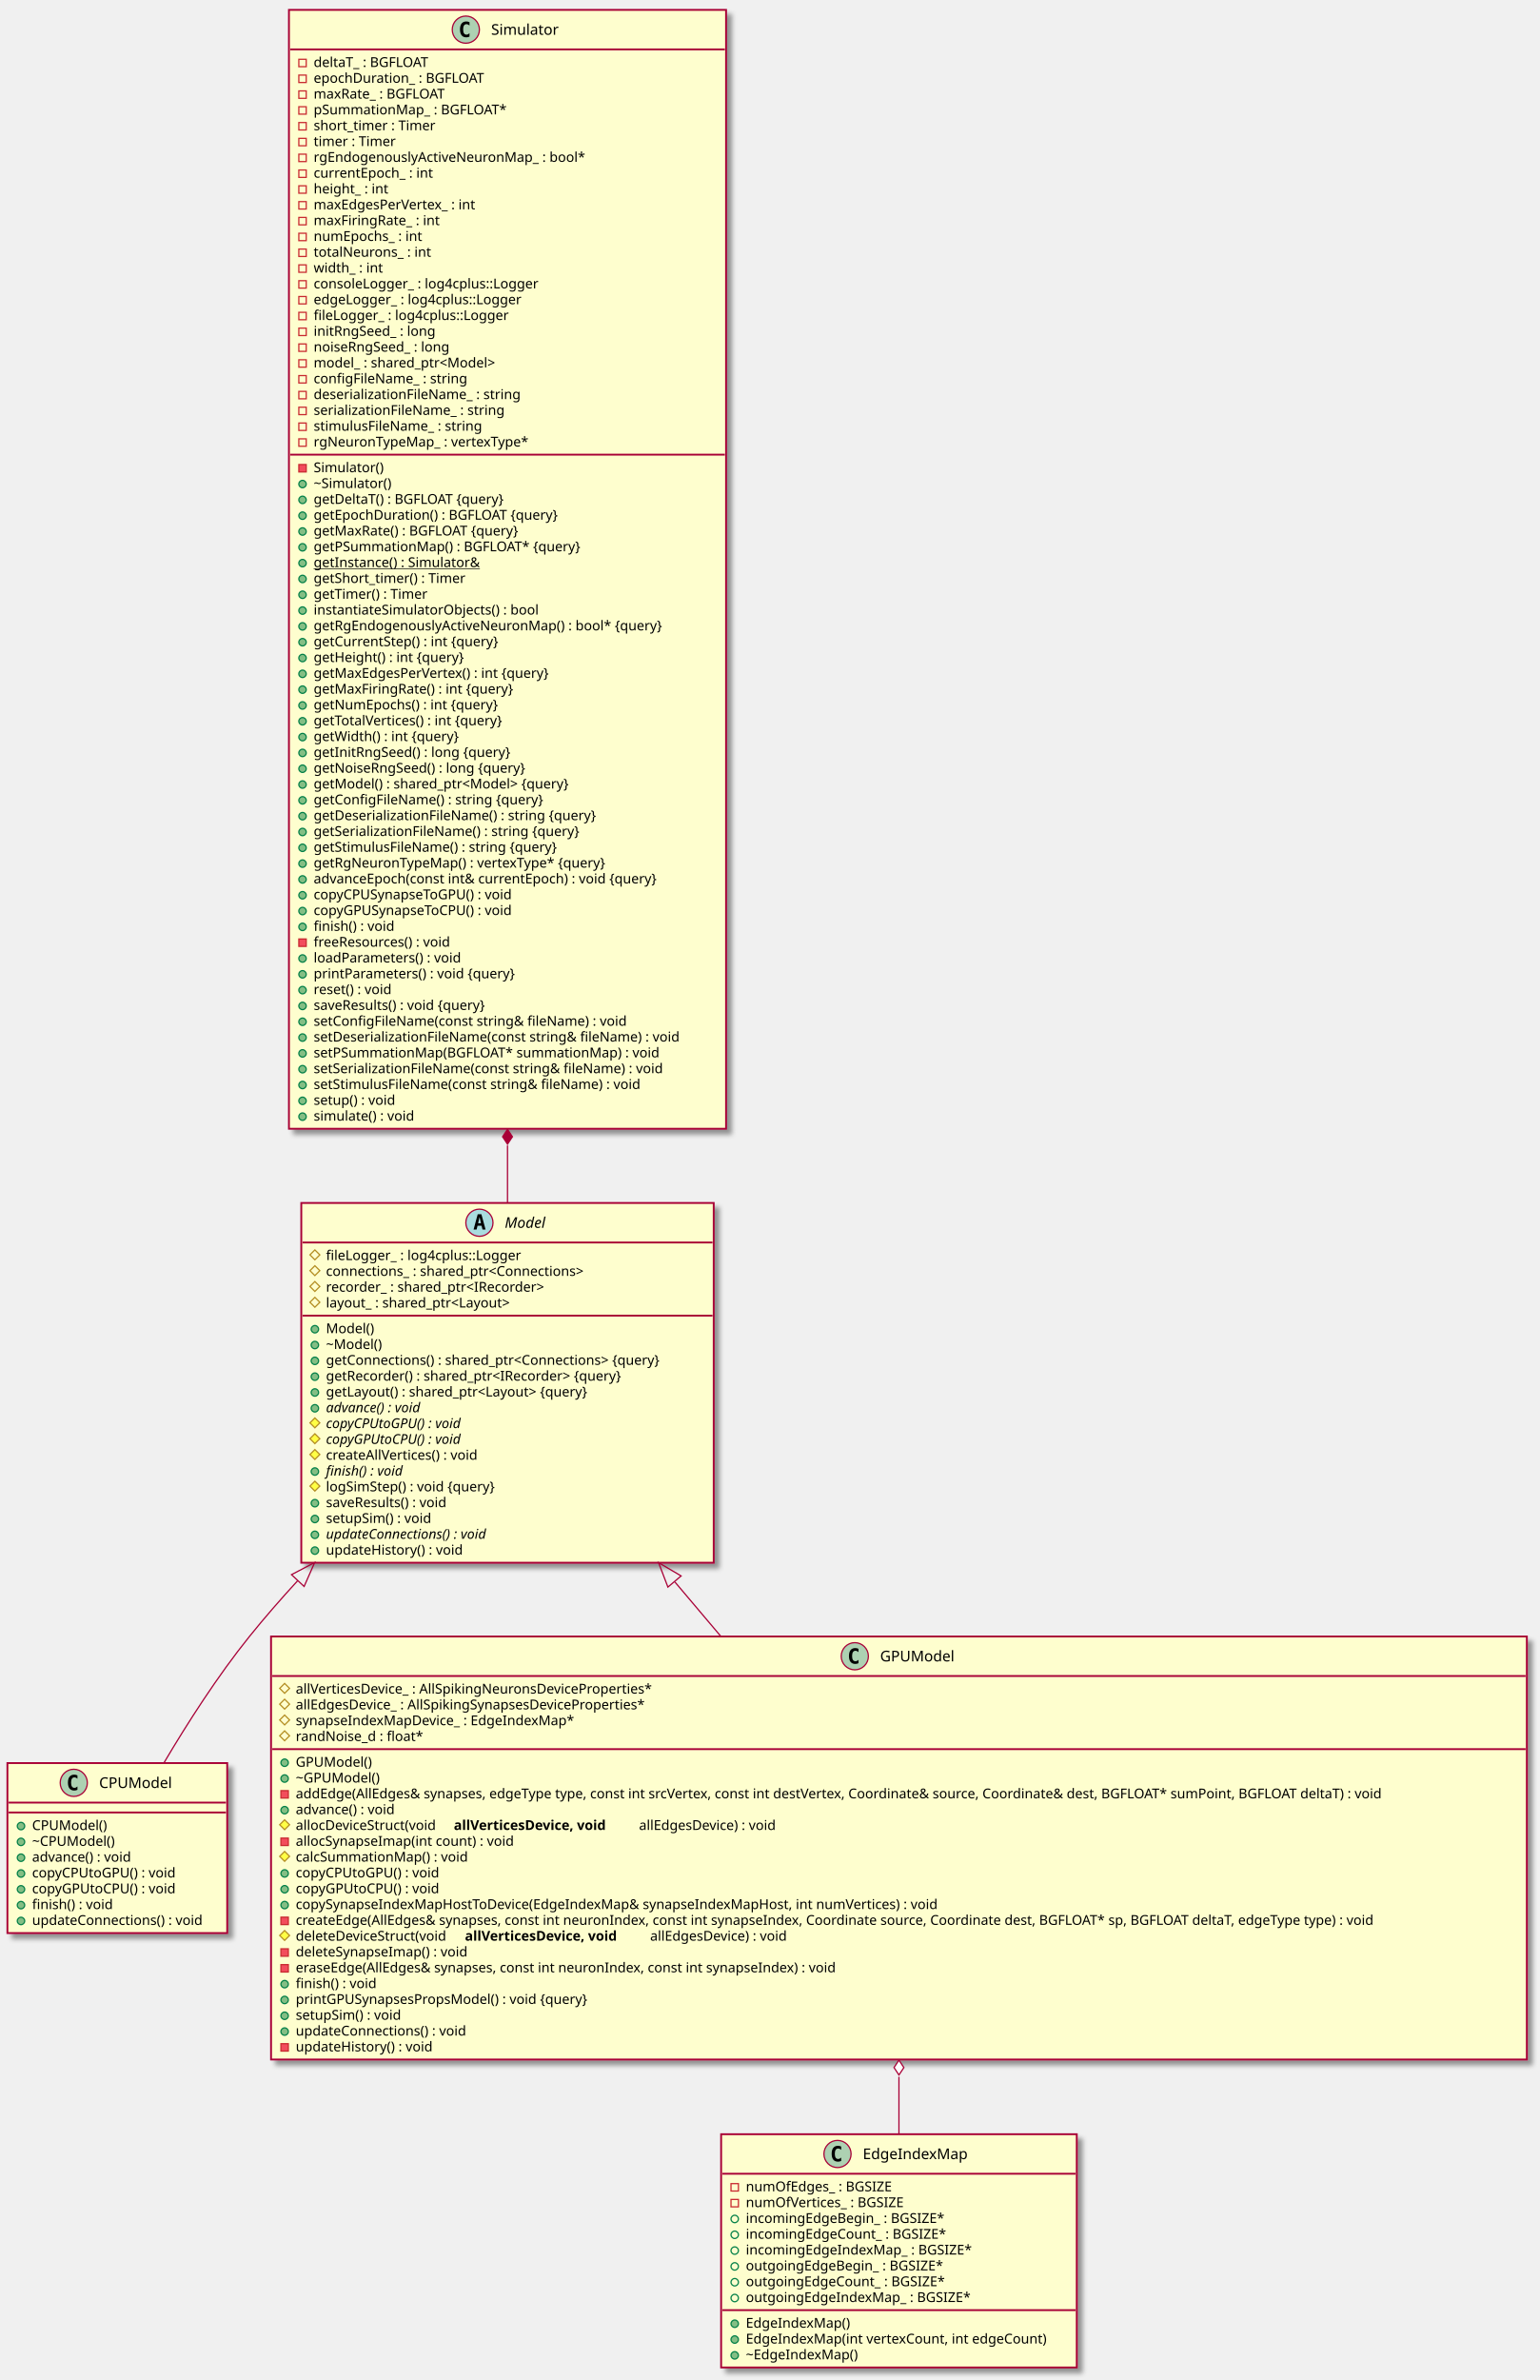
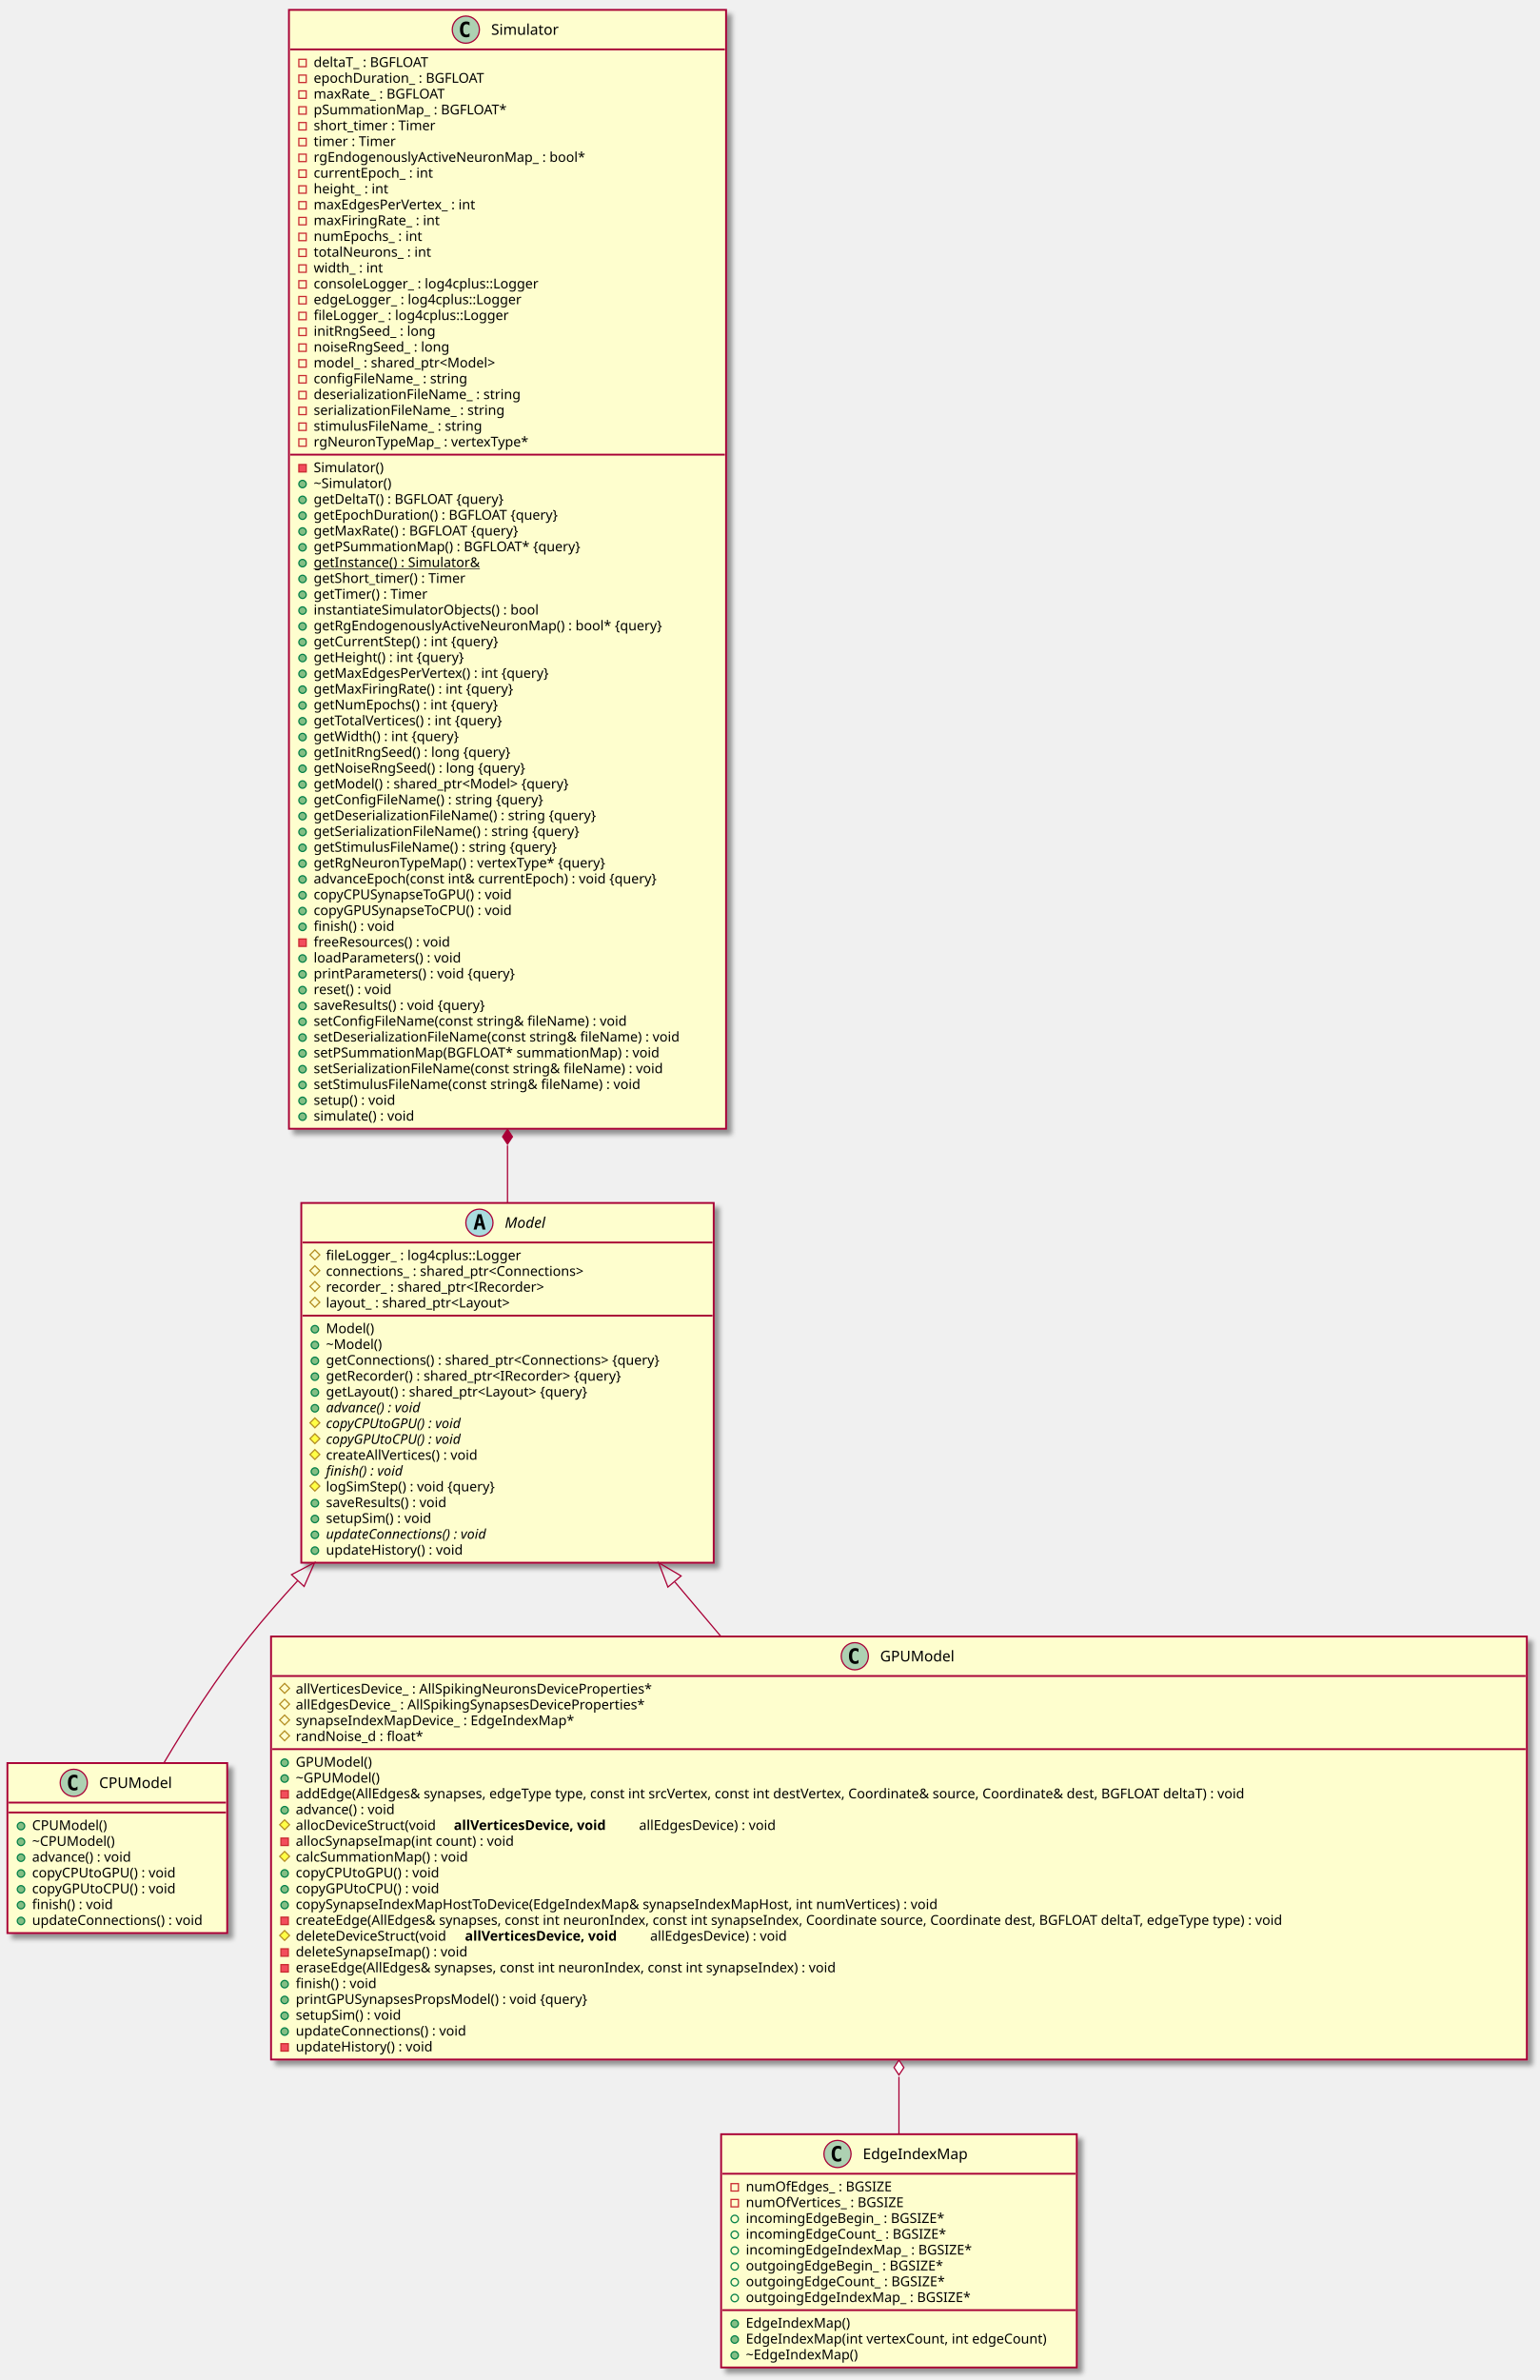
<svg xmlns="http://www.w3.org/2000/svg" contentScriptType="application/ecmascript" contentStyleType="text/css" height="1927px" preserveAspectRatio="none" style="width:1247px;height:1927px;" version="1.1" viewBox="0 0 1247 1927" width="1247px" zoomAndPan="magnify">
  <defs>
    <filter height="300%" id="fid9ec088dzsh" width="300%" x="-1" y="-1">
      <feGaussianBlur result="blurOut" stdDeviation="2.0" />
      <feColorMatrix in="blurOut" result="blurOut2" type="matrix" values="0 0 0 0 0 0 0 0 0 0 0 0 0 0 0 0 0 0 .4 0" />
      <feOffset dx="4.0" dy="4.0" in="blurOut2" result="blurOut3" />
      <feBlend in="SourceGraphic" in2="blurOut3" mode="normal" />
    </filter>
  </defs>
  <g>
    <rect fill="#FEFECE" filter="url(#fid9ec088dzsh)" height="137.633" id="CPUModel" style="stroke: #A80036; stroke-width: 1.5;" width="178" x="6" y="1427.5" />
    <ellipse cx="59.75" cy="1443.5" fill="#ADD1B2" rx="11" ry="11" style="stroke: #A80036; stroke-width: 1.0;" />
    <path d="M62.719,1449.141 Q62.141,1449.438 61.5,1449.578 Q60.859,1449.734 60.156,1449.734 Q57.656,1449.734 56.328,1448.094 Q55.016,1446.438 55.016,1443.312 Q55.016,1440.188 56.328,1438.531 Q57.656,1436.875 60.156,1436.875 Q60.859,1436.875 61.5,1437.031 Q62.156,1437.188 62.719,1437.484 L62.719,1440.203 Q62.094,1439.625 61.5,1439.359 Q60.906,1439.078 60.281,1439.078 Q58.938,1439.078 58.25,1440.156 Q57.562,1441.219 57.562,1443.312 Q57.562,1445.406 58.25,1446.484 Q58.938,1447.547 60.281,1447.547 Q60.906,1447.547 61.5,1447.281 Q62.094,1447 62.719,1446.422 L62.719,1449.141 Z " />
    <text fill="#000000" font-family="sans-serif" font-size="12" lengthAdjust="spacingAndGlyphs" textLength="62" x="80.25" y="1447.654">CPUModel</text>
    <line style="stroke: #A80036; stroke-width: 1.5;" x1="7" x2="183" y1="1459.5" y2="1459.5" />
    <line style="stroke: #A80036; stroke-width: 1.5;" x1="7" x2="183" y1="1467.5" y2="1467.5" />
    <ellipse cx="17" cy="1478.5" fill="#84BE84" rx="3" ry="3" style="stroke: #038048; stroke-width: 1.0;" />
    <text fill="#000000" font-family="sans-serif" font-size="11" lengthAdjust="spacingAndGlyphs" textLength="64" x="26" y="1481.71">CPUModel()</text>
    <ellipse cx="17" cy="1491.305" fill="#84BE84" rx="3" ry="3" style="stroke: #038048; stroke-width: 1.0;" />
    <text fill="#000000" font-family="sans-serif" font-size="11" lengthAdjust="spacingAndGlyphs" textLength="73" x="26" y="1494.515">~CPUModel()</text>
    <ellipse cx="17" cy="1504.109" fill="#84BE84" rx="3" ry="3" style="stroke: #038048; stroke-width: 1.0;" />
    <text fill="#000000" font-family="sans-serif" font-size="11" lengthAdjust="spacingAndGlyphs" textLength="90" x="26" y="1507.32">advance() : void</text>
    <ellipse cx="17" cy="1516.914" fill="#84BE84" rx="3" ry="3" style="stroke: #038048; stroke-width: 1.0;" />
    <text fill="#000000" font-family="sans-serif" font-size="11" lengthAdjust="spacingAndGlyphs" textLength="127" x="26" y="1520.124">copyCPUtoGPU() : void</text>
    <ellipse cx="17" cy="1529.719" fill="#84BE84" rx="3" ry="3" style="stroke: #038048; stroke-width: 1.0;" />
    <text fill="#000000" font-family="sans-serif" font-size="11" lengthAdjust="spacingAndGlyphs" textLength="127" x="26" y="1532.929">copyGPUtoCPU() : void</text>
    <ellipse cx="17" cy="1542.523" fill="#84BE84" rx="3" ry="3" style="stroke: #038048; stroke-width: 1.0;" />
    <text fill="#000000" font-family="sans-serif" font-size="11" lengthAdjust="spacingAndGlyphs" textLength="74" x="26" y="1545.734">finish() : void</text>
    <ellipse cx="17" cy="1555.328" fill="#84BE84" rx="3" ry="3" style="stroke: #038048; stroke-width: 1.0;" />
    <text fill="#000000" font-family="sans-serif" font-size="11" lengthAdjust="spacingAndGlyphs" textLength="152" x="26" y="1558.539">updateConnections() : void</text>
    <rect fill="#FEFECE" filter="url(#fid9ec088dzsh)" height="342.508" id="GPUModel" style="stroke: #A80036; stroke-width: 1.5;" width="1017" x="219.5" y="1325" />
    <ellipse cx="692.25" cy="1341" fill="#ADD1B2" rx="11" ry="11" style="stroke: #A80036; stroke-width: 1.0;" />
    <path d="M695.219,1346.641 Q694.641,1346.938 694,1347.078 Q693.359,1347.234 692.656,1347.234 Q690.156,1347.234 688.828,1345.594 Q687.516,1343.938 687.516,1340.812 Q687.516,1337.688 688.828,1336.031 Q690.156,1334.375 692.656,1334.375 Q693.359,1334.375 694,1334.531 Q694.656,1334.688 695.219,1334.984 L695.219,1337.703 Q694.594,1337.125 694,1336.859 Q693.406,1336.578 692.781,1336.578 Q691.438,1336.578 690.75,1337.656 Q690.062,1338.719 690.062,1340.812 Q690.062,1342.906 690.75,1343.984 Q691.438,1345.047 692.781,1345.047 Q693.406,1345.047 694,1344.781 Q694.594,1344.5 695.219,1343.922 L695.219,1346.641 Z " />
    <text fill="#000000" font-family="sans-serif" font-size="12" lengthAdjust="spacingAndGlyphs" textLength="63" x="712.75" y="1345.154">GPUModel</text>
    <line style="stroke: #A80036; stroke-width: 1.5;" x1="220.5" x2="1235.5" y1="1357" y2="1357" />
    <polygon fill="none" points="230.5,1363,234.5,1367,230.5,1371,226.5,1367" style="stroke: #B38D22; stroke-width: 1.0;" />
    <text fill="#000000" font-family="sans-serif" font-size="11" lengthAdjust="spacingAndGlyphs" textLength="318" x="239.5" y="1371.21">allVerticesDevice_ : AllSpikingNeuronsDeviceProperties*</text>
    <polygon fill="none" points="230.5,1375.805,234.5,1379.805,230.5,1383.805,226.5,1379.805" style="stroke: #B38D22; stroke-width: 1.0;" />
    <text fill="#000000" font-family="sans-serif" font-size="11" lengthAdjust="spacingAndGlyphs" textLength="315" x="239.5" y="1384.015">allEdgesDevice_ : AllSpikingSynapsesDeviceProperties*</text>
    <polygon fill="none" points="230.5,1388.609,234.5,1392.609,230.5,1396.609,226.5,1392.609" style="stroke: #B38D22; stroke-width: 1.0;" />
    <text fill="#000000" font-family="sans-serif" font-size="11" lengthAdjust="spacingAndGlyphs" textLength="243" x="239.5" y="1396.82">synapseIndexMapDevice_ : EdgeIndexMap*</text>
    <polygon fill="none" points="230.5,1401.414,234.5,1405.414,230.5,1409.414,226.5,1405.414" style="stroke: #B38D22; stroke-width: 1.0;" />
    <text fill="#000000" font-family="sans-serif" font-size="11" lengthAdjust="spacingAndGlyphs" textLength="114" x="239.5" y="1409.624">randNoise_d : float*</text>
    <line style="stroke: #A80036; stroke-width: 1.5;" x1="220.5" x2="1235.5" y1="1416.219" y2="1416.219" />
    <ellipse cx="230.5" cy="1427.219" fill="#84BE84" rx="3" ry="3" style="stroke: #038048; stroke-width: 1.0;" />
    <text fill="#000000" font-family="sans-serif" font-size="11" lengthAdjust="spacingAndGlyphs" textLength="65" x="239.5" y="1430.429">GPUModel()</text>
    <ellipse cx="230.5" cy="1440.023" fill="#84BE84" rx="3" ry="3" style="stroke: #038048; stroke-width: 1.0;" />
    <text fill="#000000" font-family="sans-serif" font-size="11" lengthAdjust="spacingAndGlyphs" textLength="74" x="239.5" y="1443.234">~GPUModel()</text>
    <rect fill="#F24D5C" height="6" style="stroke: #C82930; stroke-width: 1.0;" width="6" x="227.5" y="1449.828" />
-     <text fill="#000000" font-family="sans-serif" font-size="11" lengthAdjust="spacingAndGlyphs" textLength="991" x="239.5" y="1456.039">addEdge(AllEdges&amp; synapses, edgeType type, const int srcVertex, const int destVertex, Coordinate&amp; source, Coordinate&amp; dest, BGFLOAT* sumPoint, BGFLOAT deltaT) : void</text>
+     <text fill="#000000" font-family="sans-serif" font-size="11" lengthAdjust="spacingAndGlyphs" textLength="991" x="239.5" y="1456.039">addEdge(AllEdges&amp; synapses, edgeType type, const int srcVertex, const int destVertex, Coordinate&amp; source, Coordinate&amp; dest, BGFLOAT deltaT) : void</text>
    <ellipse cx="230.5" cy="1465.633" fill="#84BE84" rx="3" ry="3" style="stroke: #038048; stroke-width: 1.0;" />
    <text fill="#000000" font-family="sans-serif" font-size="11" lengthAdjust="spacingAndGlyphs" textLength="90" x="239.5" y="1468.843">advance() : void</text>
    <polygon fill="#FFFF44" points="230.5,1473.438,234.5,1477.438,230.5,1481.438,226.5,1477.438" style="stroke: #B38D22; stroke-width: 1.0;" />
    <text fill="#000000" font-family="sans-serif" font-size="11" lengthAdjust="spacingAndGlyphs" textLength="124" x="239.5" y="1481.648">allocDeviceStruct(void</text>
    <text fill="#000000" font-family="sans-serif" font-size="11" font-weight="bold" lengthAdjust="spacingAndGlyphs" textLength="146" x="367.5" y="1481.648">allVerticesDevice, void</text>
    <text fill="#000000" font-family="sans-serif" font-size="11" lengthAdjust="spacingAndGlyphs" textLength="124" x="517.5" y="1481.648">allEdgesDevice) : void</text>
    <rect fill="#F24D5C" height="6" style="stroke: #C82930; stroke-width: 1.0;" width="6" x="227.5" y="1488.242" />
    <text fill="#000000" font-family="sans-serif" font-size="11" lengthAdjust="spacingAndGlyphs" textLength="195" x="239.5" y="1494.453">allocSynapseImap(int count) : void</text>
    <polygon fill="#FFFF44" points="230.5,1499.047,234.5,1503.047,230.5,1507.047,226.5,1503.047" style="stroke: #B38D22; stroke-width: 1.0;" />
    <text fill="#000000" font-family="sans-serif" font-size="11" lengthAdjust="spacingAndGlyphs" textLength="153" x="239.5" y="1507.257">calcSummationMap() : void</text>
    <ellipse cx="230.5" cy="1516.852" fill="#84BE84" rx="3" ry="3" style="stroke: #038048; stroke-width: 1.0;" />
    <text fill="#000000" font-family="sans-serif" font-size="11" lengthAdjust="spacingAndGlyphs" textLength="127" x="239.5" y="1520.062">copyCPUtoGPU() : void</text>
    <ellipse cx="230.5" cy="1529.656" fill="#84BE84" rx="3" ry="3" style="stroke: #038048; stroke-width: 1.0;" />
    <text fill="#000000" font-family="sans-serif" font-size="11" lengthAdjust="spacingAndGlyphs" textLength="127" x="239.5" y="1532.867">copyGPUtoCPU() : void</text>
    <ellipse cx="230.5" cy="1542.461" fill="#84BE84" rx="3" ry="3" style="stroke: #038048; stroke-width: 1.0;" />
    <text fill="#000000" font-family="sans-serif" font-size="11" lengthAdjust="spacingAndGlyphs" textLength="567" x="239.5" y="1545.671">copySynapseIndexMapHostToDevice(EdgeIndexMap&amp; synapseIndexMapHost, int numVertices) : void</text>
    <rect fill="#F24D5C" height="6" style="stroke: #C82930; stroke-width: 1.0;" width="6" x="227.5" y="1552.266" />
-     <text fill="#000000" font-family="sans-serif" font-size="11" lengthAdjust="spacingAndGlyphs" textLength="980" x="239.5" y="1558.476">createEdge(AllEdges&amp; synapses, const int neuronIndex, const int synapseIndex, Coordinate source, Coordinate dest, BGFLOAT* sp, BGFLOAT deltaT, edgeType type) : void</text>
+     <text fill="#000000" font-family="sans-serif" font-size="11" lengthAdjust="spacingAndGlyphs" textLength="980" x="239.5" y="1558.476">createEdge(AllEdges&amp; synapses, const int neuronIndex, const int synapseIndex, Coordinate source, Coordinate dest, BGFLOAT deltaT, edgeType type) : void</text>
    <polygon fill="#FFFF44" points="230.5,1563.07,234.5,1567.07,230.5,1571.07,226.5,1567.07" style="stroke: #B38D22; stroke-width: 1.0;" />
    <text fill="#000000" font-family="sans-serif" font-size="11" lengthAdjust="spacingAndGlyphs" textLength="133" x="239.5" y="1571.281">deleteDeviceStruct(void</text>
    <text fill="#000000" font-family="sans-serif" font-size="11" font-weight="bold" lengthAdjust="spacingAndGlyphs" textLength="146" x="376.5" y="1571.281">allVerticesDevice, void</text>
    <text fill="#000000" font-family="sans-serif" font-size="11" lengthAdjust="spacingAndGlyphs" textLength="124" x="526.5" y="1571.281">allEdgesDevice) : void</text>
    <rect fill="#F24D5C" height="6" style="stroke: #C82930; stroke-width: 1.0;" width="6" x="227.5" y="1577.875" />
    <text fill="#000000" font-family="sans-serif" font-size="11" lengthAdjust="spacingAndGlyphs" textLength="155" x="239.5" y="1584.085">deleteSynapseImap() : void</text>
    <rect fill="#F24D5C" height="6" style="stroke: #C82930; stroke-width: 1.0;" width="6" x="227.5" y="1590.68" />
    <text fill="#000000" font-family="sans-serif" font-size="11" lengthAdjust="spacingAndGlyphs" textLength="491" x="239.5" y="1596.89">eraseEdge(AllEdges&amp; synapses, const int neuronIndex, const int synapseIndex) : void</text>
    <ellipse cx="230.5" cy="1606.484" fill="#84BE84" rx="3" ry="3" style="stroke: #038048; stroke-width: 1.0;" />
    <text fill="#000000" font-family="sans-serif" font-size="11" lengthAdjust="spacingAndGlyphs" textLength="74" x="239.5" y="1609.695">finish() : void</text>
    <ellipse cx="230.5" cy="1619.289" fill="#84BE84" rx="3" ry="3" style="stroke: #038048; stroke-width: 1.0;" />
    <text fill="#000000" font-family="sans-serif" font-size="11" lengthAdjust="spacingAndGlyphs" textLength="265" x="239.5" y="1622.499">printGPUSynapsesPropsModel() : void {query}</text>
    <ellipse cx="230.5" cy="1632.094" fill="#84BE84" rx="3" ry="3" style="stroke: #038048; stroke-width: 1.0;" />
    <text fill="#000000" font-family="sans-serif" font-size="11" lengthAdjust="spacingAndGlyphs" textLength="97" x="239.5" y="1635.304">setupSim() : void</text>
    <ellipse cx="230.5" cy="1644.898" fill="#84BE84" rx="3" ry="3" style="stroke: #038048; stroke-width: 1.0;" />
    <text fill="#000000" font-family="sans-serif" font-size="11" lengthAdjust="spacingAndGlyphs" textLength="152" x="239.5" y="1648.109">updateConnections() : void</text>
    <rect fill="#F24D5C" height="6" style="stroke: #C82930; stroke-width: 1.0;" width="6" x="227.5" y="1654.703" />
    <text fill="#000000" font-family="sans-serif" font-size="11" lengthAdjust="spacingAndGlyphs" textLength="122" x="239.5" y="1660.914">updateHistory() : void</text>
    <rect fill="#FEFECE" filter="url(#fid9ec088dzsh)" height="291.289" id="Model" style="stroke: #A80036; stroke-width: 1.5;" width="334" x="244" y="974" />
    <ellipse cx="388.25" cy="990" fill="#A9DCDF" rx="11" ry="11" style="stroke: #A80036; stroke-width: 1.0;" />
    <path d="M388.359,985.344 L387.203,990.422 L389.531,990.422 L388.359,985.344 Z M386.875,983.109 L389.859,983.109 L393.219,995.5 L390.766,995.5 L390,992.438 L386.719,992.438 L385.969,995.5 L383.531,995.5 L386.875,983.109 Z " />
    <text fill="#000000" font-family="sans-serif" font-size="12" font-style="italic" lengthAdjust="spacingAndGlyphs" textLength="37" x="408.75" y="994.154">Model</text>
    <line style="stroke: #A80036; stroke-width: 1.5;" x1="245" x2="577" y1="1006" y2="1006" />
    <polygon fill="none" points="255,1012,259,1016,255,1020,251,1016" style="stroke: #B38D22; stroke-width: 1.0;" />
    <text fill="#000000" font-family="sans-serif" font-size="11" lengthAdjust="spacingAndGlyphs" textLength="175" x="264" y="1020.21">fileLogger_ : log4cplus::Logger</text>
    <polygon fill="none" points="255,1024.805,259,1028.805,255,1032.805,251,1028.805" style="stroke: #B38D22; stroke-width: 1.0;" />
    <text fill="#000000" font-family="sans-serif" font-size="11" lengthAdjust="spacingAndGlyphs" textLength="236" x="264" y="1033.015">connections_ : shared_ptr&lt;Connections&gt;</text>
    <polygon fill="none" points="255,1037.609,259,1041.609,255,1045.609,251,1041.609" style="stroke: #B38D22; stroke-width: 1.0;" />
    <text fill="#000000" font-family="sans-serif" font-size="11" lengthAdjust="spacingAndGlyphs" textLength="201" x="264" y="1045.82">recorder_ : shared_ptr&lt;IRecorder&gt;</text>
    <polygon fill="none" points="255,1050.414,259,1054.414,255,1058.414,251,1054.414" style="stroke: #B38D22; stroke-width: 1.0;" />
    <text fill="#000000" font-family="sans-serif" font-size="11" lengthAdjust="spacingAndGlyphs" textLength="169" x="264" y="1058.624">layout_ : shared_ptr&lt;Layout&gt;</text>
    <line style="stroke: #A80036; stroke-width: 1.5;" x1="245" x2="577" y1="1065.219" y2="1065.219" />
    <ellipse cx="255" cy="1076.219" fill="#84BE84" rx="3" ry="3" style="stroke: #038048; stroke-width: 1.0;" />
    <text fill="#000000" font-family="sans-serif" font-size="11" lengthAdjust="spacingAndGlyphs" textLength="41" x="264" y="1079.429">Model()</text>
    <ellipse cx="255" cy="1089.023" fill="#84BE84" rx="3" ry="3" style="stroke: #038048; stroke-width: 1.0;" />
    <text fill="#000000" font-family="sans-serif" font-size="11" lengthAdjust="spacingAndGlyphs" textLength="50" x="264" y="1092.234">~Model()</text>
    <ellipse cx="255" cy="1101.828" fill="#84BE84" rx="3" ry="3" style="stroke: #038048; stroke-width: 1.0;" />
    <text fill="#000000" font-family="sans-serif" font-size="11" lengthAdjust="spacingAndGlyphs" textLength="308" x="264" y="1105.039">getConnections() : shared_ptr&lt;Connections&gt; {query}</text>
    <ellipse cx="255" cy="1114.633" fill="#84BE84" rx="3" ry="3" style="stroke: #038048; stroke-width: 1.0;" />
    <text fill="#000000" font-family="sans-serif" font-size="11" lengthAdjust="spacingAndGlyphs" textLength="273" x="264" y="1117.843">getRecorder() : shared_ptr&lt;IRecorder&gt; {query}</text>
    <ellipse cx="255" cy="1127.438" fill="#84BE84" rx="3" ry="3" style="stroke: #038048; stroke-width: 1.0;" />
    <text fill="#000000" font-family="sans-serif" font-size="11" lengthAdjust="spacingAndGlyphs" textLength="242" x="264" y="1130.648">getLayout() : shared_ptr&lt;Layout&gt; {query}</text>
    <ellipse cx="255" cy="1140.242" fill="#84BE84" rx="3" ry="3" style="stroke: #038048; stroke-width: 1.0;" />
    <text fill="#000000" font-family="sans-serif" font-size="11" font-style="italic" lengthAdjust="spacingAndGlyphs" textLength="92" x="264" y="1143.453">advance() : void</text>
    <polygon fill="#FFFF44" points="255,1148.047,259,1152.047,255,1156.047,251,1152.047" style="stroke: #B38D22; stroke-width: 1.0;" />
    <text fill="#000000" font-family="sans-serif" font-size="11" font-style="italic" lengthAdjust="spacingAndGlyphs" textLength="129" x="264" y="1156.257">copyCPUtoGPU() : void</text>
    <polygon fill="#FFFF44" points="255,1160.852,259,1164.852,255,1168.852,251,1164.852" style="stroke: #B38D22; stroke-width: 1.0;" />
    <text fill="#000000" font-family="sans-serif" font-size="11" font-style="italic" lengthAdjust="spacingAndGlyphs" textLength="129" x="264" y="1169.062">copyGPUtoCPU() : void</text>
    <polygon fill="#FFFF44" points="255,1173.656,259,1177.656,255,1181.656,251,1177.656" style="stroke: #B38D22; stroke-width: 1.0;" />
    <text fill="#000000" font-family="sans-serif" font-size="11" lengthAdjust="spacingAndGlyphs" textLength="138" x="264" y="1181.867">createAllVertices() : void</text>
    <ellipse cx="255" cy="1191.461" fill="#84BE84" rx="3" ry="3" style="stroke: #038048; stroke-width: 1.0;" />
    <text fill="#000000" font-family="sans-serif" font-size="11" font-style="italic" lengthAdjust="spacingAndGlyphs" textLength="74" x="264" y="1194.671">finish() : void</text>
    <polygon fill="#FFFF44" points="255,1199.266,259,1203.266,255,1207.266,251,1203.266" style="stroke: #B38D22; stroke-width: 1.0;" />
    <text fill="#000000" font-family="sans-serif" font-size="11" lengthAdjust="spacingAndGlyphs" textLength="158" x="264" y="1207.476">logSimStep() : void {query}</text>
    <ellipse cx="255" cy="1217.07" fill="#84BE84" rx="3" ry="3" style="stroke: #038048; stroke-width: 1.0;" />
    <text fill="#000000" font-family="sans-serif" font-size="11" lengthAdjust="spacingAndGlyphs" textLength="112" x="264" y="1220.281">saveResults() : void</text>
    <ellipse cx="255" cy="1229.875" fill="#84BE84" rx="3" ry="3" style="stroke: #038048; stroke-width: 1.0;" />
    <text fill="#000000" font-family="sans-serif" font-size="11" lengthAdjust="spacingAndGlyphs" textLength="97" x="264" y="1233.085">setupSim() : void</text>
    <ellipse cx="255" cy="1242.68" fill="#84BE84" rx="3" ry="3" style="stroke: #038048; stroke-width: 1.0;" />
    <text fill="#000000" font-family="sans-serif" font-size="11" font-style="italic" lengthAdjust="spacingAndGlyphs" textLength="152" x="264" y="1245.89">updateConnections() : void</text>
    <ellipse cx="255" cy="1255.484" fill="#84BE84" rx="3" ry="3" style="stroke: #038048; stroke-width: 1.0;" />
    <text fill="#000000" font-family="sans-serif" font-size="11" lengthAdjust="spacingAndGlyphs" textLength="122" x="264" y="1258.695">updateHistory() : void</text>
    <rect fill="#FEFECE" filter="url(#fid9ec088dzsh)" height="905.914" id="Simulator" style="stroke: #A80036; stroke-width: 1.5;" width="354" x="234" y="8" />
    <ellipse cx="377.25" cy="24" fill="#ADD1B2" rx="11" ry="11" style="stroke: #A80036; stroke-width: 1.0;" />
    <path d="M380.219,29.641 Q379.641,29.938 379,30.078 Q378.359,30.234 377.656,30.234 Q375.156,30.234 373.828,28.594 Q372.516,26.938 372.516,23.812 Q372.516,20.688 373.828,19.031 Q375.156,17.375 377.656,17.375 Q378.359,17.375 379,17.531 Q379.656,17.688 380.219,17.984 L380.219,20.703 Q379.594,20.125 379,19.859 Q378.406,19.578 377.781,19.578 Q376.438,19.578 375.75,20.656 Q375.062,21.719 375.062,23.812 Q375.062,25.906 375.75,26.984 Q376.438,28.047 377.781,28.047 Q378.406,28.047 379,27.781 Q379.594,27.5 380.219,26.922 L380.219,29.641 Z " />
    <text fill="#000000" font-family="sans-serif" font-size="12" lengthAdjust="spacingAndGlyphs" textLength="59" x="397.75" y="28.154">Simulator</text>
    <line style="stroke: #A80036; stroke-width: 1.5;" x1="235" x2="587" y1="40" y2="40" />
    <rect fill="none" height="6" style="stroke: #C82930; stroke-width: 1.0;" width="6" x="242" y="48" />
    <text fill="#000000" font-family="sans-serif" font-size="11" lengthAdjust="spacingAndGlyphs" textLength="105" x="254" y="54.21">deltaT_ : BGFLOAT</text>
    <rect fill="none" height="6" style="stroke: #C82930; stroke-width: 1.0;" width="6" x="242" y="60.805" />
    <text fill="#000000" font-family="sans-serif" font-size="11" lengthAdjust="spacingAndGlyphs" textLength="152" x="254" y="67.015">epochDuration_ : BGFLOAT</text>
    <rect fill="none" height="6" style="stroke: #C82930; stroke-width: 1.0;" width="6" x="242" y="73.609" />
    <text fill="#000000" font-family="sans-serif" font-size="11" lengthAdjust="spacingAndGlyphs" textLength="119" x="254" y="79.82">maxRate_ : BGFLOAT</text>
    <rect fill="none" height="6" style="stroke: #C82930; stroke-width: 1.0;" width="6" x="242" y="86.414" />
    <text fill="#000000" font-family="sans-serif" font-size="11" lengthAdjust="spacingAndGlyphs" textLength="171" x="254" y="92.624">pSummationMap_ : BGFLOAT*</text>
    <rect fill="none" height="6" style="stroke: #C82930; stroke-width: 1.0;" width="6" x="242" y="99.219" />
    <text fill="#000000" font-family="sans-serif" font-size="11" lengthAdjust="spacingAndGlyphs" textLength="111" x="254" y="105.429">short_timer : Timer</text>
    <rect fill="none" height="6" style="stroke: #C82930; stroke-width: 1.0;" width="6" x="242" y="112.023" />
    <text fill="#000000" font-family="sans-serif" font-size="11" lengthAdjust="spacingAndGlyphs" textLength="75" x="254" y="118.234">timer : Timer</text>
    <rect fill="none" height="6" style="stroke: #C82930; stroke-width: 1.0;" width="6" x="242" y="124.828" />
    <text fill="#000000" font-family="sans-serif" font-size="11" lengthAdjust="spacingAndGlyphs" textLength="236" x="254" y="131.039">rgEndogenouslyActiveNeuronMap_ : bool*</text>
    <rect fill="none" height="6" style="stroke: #C82930; stroke-width: 1.0;" width="6" x="242" y="137.633" />
    <text fill="#000000" font-family="sans-serif" font-size="11" lengthAdjust="spacingAndGlyphs" textLength="107" x="254" y="143.843">currentEpoch_ : int</text>
    <rect fill="none" height="6" style="stroke: #C82930; stroke-width: 1.0;" width="6" x="242" y="150.438" />
    <text fill="#000000" font-family="sans-serif" font-size="11" lengthAdjust="spacingAndGlyphs" textLength="67" x="254" y="156.648">height_ : int</text>
    <rect fill="none" height="6" style="stroke: #C82930; stroke-width: 1.0;" width="6" x="242" y="163.242" />
    <text fill="#000000" font-family="sans-serif" font-size="11" lengthAdjust="spacingAndGlyphs" textLength="146" x="254" y="169.453">maxEdgesPerVertex_ : int</text>
    <rect fill="none" height="6" style="stroke: #C82930; stroke-width: 1.0;" width="6" x="242" y="176.047" />
    <text fill="#000000" font-family="sans-serif" font-size="11" lengthAdjust="spacingAndGlyphs" textLength="112" x="254" y="182.257">maxFiringRate_ : int</text>
    <rect fill="none" height="6" style="stroke: #C82930; stroke-width: 1.0;" width="6" x="242" y="188.852" />
    <text fill="#000000" font-family="sans-serif" font-size="11" lengthAdjust="spacingAndGlyphs" textLength="98" x="254" y="195.062">numEpochs_ : int</text>
    <rect fill="none" height="6" style="stroke: #C82930; stroke-width: 1.0;" width="6" x="242" y="201.656" />
    <text fill="#000000" font-family="sans-serif" font-size="11" lengthAdjust="spacingAndGlyphs" textLength="105" x="254" y="207.867">totalNeurons_ : int</text>
    <rect fill="none" height="6" style="stroke: #C82930; stroke-width: 1.0;" width="6" x="242" y="214.461" />
    <text fill="#000000" font-family="sans-serif" font-size="11" lengthAdjust="spacingAndGlyphs" textLength="62" x="254" y="220.671">width_ : int</text>
    <rect fill="none" height="6" style="stroke: #C82930; stroke-width: 1.0;" width="6" x="242" y="227.266" />
    <text fill="#000000" font-family="sans-serif" font-size="11" lengthAdjust="spacingAndGlyphs" textLength="202" x="254" y="233.476">consoleLogger_ : log4cplus::Logger</text>
    <rect fill="none" height="6" style="stroke: #C82930; stroke-width: 1.0;" width="6" x="242" y="240.07" />
    <text fill="#000000" font-family="sans-serif" font-size="11" lengthAdjust="spacingAndGlyphs" textLength="186" x="254" y="246.281">edgeLogger_ : log4cplus::Logger</text>
    <rect fill="none" height="6" style="stroke: #C82930; stroke-width: 1.0;" width="6" x="242" y="252.875" />
    <text fill="#000000" font-family="sans-serif" font-size="11" lengthAdjust="spacingAndGlyphs" textLength="175" x="254" y="259.085">fileLogger_ : log4cplus::Logger</text>
    <rect fill="none" height="6" style="stroke: #C82930; stroke-width: 1.0;" width="6" x="242" y="265.68" />
    <text fill="#000000" font-family="sans-serif" font-size="11" lengthAdjust="spacingAndGlyphs" textLength="109" x="254" y="271.89">initRngSeed_ : long</text>
    <rect fill="none" height="6" style="stroke: #C82930; stroke-width: 1.0;" width="6" x="242" y="278.484" />
    <text fill="#000000" font-family="sans-serif" font-size="11" lengthAdjust="spacingAndGlyphs" textLength="123" x="254" y="284.695">noiseRngSeed_ : long</text>
    <rect fill="none" height="6" style="stroke: #C82930; stroke-width: 1.0;" width="6" x="242" y="291.289" />
    <text fill="#000000" font-family="sans-serif" font-size="11" lengthAdjust="spacingAndGlyphs" textLength="166" x="254" y="297.5">model_ : shared_ptr&lt;Model&gt;</text>
    <rect fill="none" height="6" style="stroke: #C82930; stroke-width: 1.0;" width="6" x="242" y="304.094" />
    <text fill="#000000" font-family="sans-serif" font-size="11" lengthAdjust="spacingAndGlyphs" textLength="137" x="254" y="310.304">configFileName_ : string</text>
    <rect fill="none" height="6" style="stroke: #C82930; stroke-width: 1.0;" width="6" x="242" y="316.898" />
    <text fill="#000000" font-family="sans-serif" font-size="11" lengthAdjust="spacingAndGlyphs" textLength="185" x="254" y="323.109">deserializationFileName_ : string</text>
    <rect fill="none" height="6" style="stroke: #C82930; stroke-width: 1.0;" width="6" x="242" y="329.703" />
    <text fill="#000000" font-family="sans-serif" font-size="11" lengthAdjust="spacingAndGlyphs" textLength="171" x="254" y="335.914">serializationFileName_ : string</text>
    <rect fill="none" height="6" style="stroke: #C82930; stroke-width: 1.0;" width="6" x="242" y="342.508" />
    <text fill="#000000" font-family="sans-serif" font-size="11" lengthAdjust="spacingAndGlyphs" textLength="152" x="254" y="348.718">stimulusFileName_ : string</text>
    <rect fill="none" height="6" style="stroke: #C82930; stroke-width: 1.0;" width="6" x="242" y="355.312" />
    <text fill="#000000" font-family="sans-serif" font-size="11" lengthAdjust="spacingAndGlyphs" textLength="189" x="254" y="361.523">rgNeuronTypeMap_ : vertexType*</text>
    <line style="stroke: #A80036; stroke-width: 1.5;" x1="235" x2="587" y1="368.117" y2="368.117" />
    <rect fill="#F24D5C" height="6" style="stroke: #C82930; stroke-width: 1.0;" width="6" x="242" y="376.117" />
    <text fill="#000000" font-family="sans-serif" font-size="11" lengthAdjust="spacingAndGlyphs" textLength="63" x="254" y="382.328">Simulator()</text>
    <ellipse cx="245" cy="391.922" fill="#84BE84" rx="3" ry="3" style="stroke: #038048; stroke-width: 1.0;" />
    <text fill="#000000" font-family="sans-serif" font-size="11" lengthAdjust="spacingAndGlyphs" textLength="72" x="254" y="395.132">~Simulator()</text>
    <ellipse cx="245" cy="404.727" fill="#84BE84" rx="3" ry="3" style="stroke: #038048; stroke-width: 1.0;" />
    <text fill="#000000" font-family="sans-serif" font-size="11" lengthAdjust="spacingAndGlyphs" textLength="176" x="254" y="407.937">getDeltaT() : BGFLOAT {query}</text>
    <ellipse cx="245" cy="417.531" fill="#84BE84" rx="3" ry="3" style="stroke: #038048; stroke-width: 1.0;" />
    <text fill="#000000" font-family="sans-serif" font-size="11" lengthAdjust="spacingAndGlyphs" textLength="222" x="254" y="420.742">getEpochDuration() : BGFLOAT {query}</text>
    <ellipse cx="245" cy="430.336" fill="#84BE84" rx="3" ry="3" style="stroke: #038048; stroke-width: 1.0;" />
    <text fill="#000000" font-family="sans-serif" font-size="11" lengthAdjust="spacingAndGlyphs" textLength="187" x="254" y="433.546">getMaxRate() : BGFLOAT {query}</text>
    <ellipse cx="245" cy="443.141" fill="#84BE84" rx="3" ry="3" style="stroke: #038048; stroke-width: 1.0;" />
    <text fill="#000000" font-family="sans-serif" font-size="11" lengthAdjust="spacingAndGlyphs" textLength="241" x="254" y="446.351">getPSummationMap() : BGFLOAT* {query}</text>
    <ellipse cx="245" cy="455.945" fill="#84BE84" rx="3" ry="3" style="stroke: #038048; stroke-width: 1.0;" />
    <text fill="#000000" font-family="sans-serif" font-size="11" lengthAdjust="spacingAndGlyphs" text-decoration="underline" textLength="151" x="254" y="459.156">getInstance() : Simulator&amp;</text>
    <ellipse cx="245" cy="468.75" fill="#84BE84" rx="3" ry="3" style="stroke: #038048; stroke-width: 1.0;" />
    <text fill="#000000" font-family="sans-serif" font-size="11" lengthAdjust="spacingAndGlyphs" textLength="138" x="254" y="471.96">getShort_timer() : Timer</text>
    <ellipse cx="245" cy="481.555" fill="#84BE84" rx="3" ry="3" style="stroke: #038048; stroke-width: 1.0;" />
    <text fill="#000000" font-family="sans-serif" font-size="11" lengthAdjust="spacingAndGlyphs" textLength="104" x="254" y="484.765">getTimer() : Timer</text>
    <ellipse cx="245" cy="494.359" fill="#84BE84" rx="3" ry="3" style="stroke: #038048; stroke-width: 1.0;" />
    <text fill="#000000" font-family="sans-serif" font-size="11" lengthAdjust="spacingAndGlyphs" textLength="202" x="254" y="497.57">instantiateSimulatorObjects() : bool</text>
    <ellipse cx="245" cy="507.164" fill="#84BE84" rx="3" ry="3" style="stroke: #038048; stroke-width: 1.0;" />
    <text fill="#000000" font-family="sans-serif" font-size="11" lengthAdjust="spacingAndGlyphs" textLength="308" x="254" y="510.375">getRgEndogenouslyActiveNeuronMap() : bool* {query}</text>
    <ellipse cx="245" cy="519.969" fill="#84BE84" rx="3" ry="3" style="stroke: #038048; stroke-width: 1.0;" />
    <text fill="#000000" font-family="sans-serif" font-size="11" lengthAdjust="spacingAndGlyphs" textLength="171" x="254" y="523.179">getCurrentStep() : int {query}</text>
    <ellipse cx="245" cy="532.773" fill="#84BE84" rx="3" ry="3" style="stroke: #038048; stroke-width: 1.0;" />
    <text fill="#000000" font-family="sans-serif" font-size="11" lengthAdjust="spacingAndGlyphs" textLength="138" x="254" y="535.984">getHeight() : int {query}</text>
    <ellipse cx="245" cy="545.578" fill="#84BE84" rx="3" ry="3" style="stroke: #038048; stroke-width: 1.0;" />
    <text fill="#000000" font-family="sans-serif" font-size="11" lengthAdjust="spacingAndGlyphs" textLength="214" x="254" y="548.789">getMaxEdgesPerVertex() : int {query}</text>
    <ellipse cx="245" cy="558.383" fill="#84BE84" rx="3" ry="3" style="stroke: #038048; stroke-width: 1.0;" />
    <text fill="#000000" font-family="sans-serif" font-size="11" lengthAdjust="spacingAndGlyphs" textLength="180" x="254" y="561.593">getMaxFiringRate() : int {query}</text>
    <ellipse cx="245" cy="571.188" fill="#84BE84" rx="3" ry="3" style="stroke: #038048; stroke-width: 1.0;" />
    <text fill="#000000" font-family="sans-serif" font-size="11" lengthAdjust="spacingAndGlyphs" textLength="169" x="254" y="574.398">getNumEpochs() : int {query}</text>
    <ellipse cx="245" cy="583.992" fill="#84BE84" rx="3" ry="3" style="stroke: #038048; stroke-width: 1.0;" />
    <text fill="#000000" font-family="sans-serif" font-size="11" lengthAdjust="spacingAndGlyphs" textLength="176" x="254" y="587.203">getTotalVertices() : int {query}</text>
    <ellipse cx="245" cy="596.797" fill="#84BE84" rx="3" ry="3" style="stroke: #038048; stroke-width: 1.0;" />
    <text fill="#000000" font-family="sans-serif" font-size="11" lengthAdjust="spacingAndGlyphs" textLength="132" x="254" y="600.007">getWidth() : int {query}</text>
    <ellipse cx="245" cy="609.602" fill="#84BE84" rx="3" ry="3" style="stroke: #038048; stroke-width: 1.0;" />
    <text fill="#000000" font-family="sans-serif" font-size="11" lengthAdjust="spacingAndGlyphs" textLength="179" x="254" y="612.812">getInitRngSeed() : long {query}</text>
    <ellipse cx="245" cy="622.406" fill="#84BE84" rx="3" ry="3" style="stroke: #038048; stroke-width: 1.0;" />
    <text fill="#000000" font-family="sans-serif" font-size="11" lengthAdjust="spacingAndGlyphs" textLength="194" x="254" y="625.617">getNoiseRngSeed() : long {query}</text>
    <ellipse cx="245" cy="635.211" fill="#84BE84" rx="3" ry="3" style="stroke: #038048; stroke-width: 1.0;" />
    <text fill="#000000" font-family="sans-serif" font-size="11" lengthAdjust="spacingAndGlyphs" textLength="234" x="254" y="638.421">getModel() : shared_ptr&lt;Model&gt; {query}</text>
    <ellipse cx="245" cy="648.016" fill="#84BE84" rx="3" ry="3" style="stroke: #038048; stroke-width: 1.0;" />
    <text fill="#000000" font-family="sans-serif" font-size="11" lengthAdjust="spacingAndGlyphs" textLength="209" x="254" y="651.226">getConfigFileName() : string {query}</text>
    <ellipse cx="245" cy="660.82" fill="#84BE84" rx="3" ry="3" style="stroke: #038048; stroke-width: 1.0;" />
    <text fill="#000000" font-family="sans-serif" font-size="11" lengthAdjust="spacingAndGlyphs" textLength="256" x="254" y="664.031">getDeserializationFileName() : string {query}</text>
    <ellipse cx="245" cy="673.625" fill="#84BE84" rx="3" ry="3" style="stroke: #038048; stroke-width: 1.0;" />
    <text fill="#000000" font-family="sans-serif" font-size="11" lengthAdjust="spacingAndGlyphs" textLength="242" x="254" y="676.835">getSerializationFileName() : string {query}</text>
    <ellipse cx="245" cy="686.43" fill="#84BE84" rx="3" ry="3" style="stroke: #038048; stroke-width: 1.0;" />
    <text fill="#000000" font-family="sans-serif" font-size="11" lengthAdjust="spacingAndGlyphs" textLength="223" x="254" y="689.64">getStimulusFileName() : string {query}</text>
    <ellipse cx="245" cy="699.234" fill="#84BE84" rx="3" ry="3" style="stroke: #038048; stroke-width: 1.0;" />
    <text fill="#000000" font-family="sans-serif" font-size="11" lengthAdjust="spacingAndGlyphs" textLength="261" x="254" y="702.445">getRgNeuronTypeMap() : vertexType* {query}</text>
    <ellipse cx="245" cy="712.039" fill="#84BE84" rx="3" ry="3" style="stroke: #038048; stroke-width: 1.0;" />
    <text fill="#000000" font-family="sans-serif" font-size="11" lengthAdjust="spacingAndGlyphs" textLength="312" x="254" y="715.25">advanceEpoch(const int&amp; currentEpoch) : void {query}</text>
    <ellipse cx="245" cy="724.844" fill="#84BE84" rx="3" ry="3" style="stroke: #038048; stroke-width: 1.0;" />
    <text fill="#000000" font-family="sans-serif" font-size="11" lengthAdjust="spacingAndGlyphs" textLength="179" x="254" y="728.054">copyCPUSynapseToGPU() : void</text>
    <ellipse cx="245" cy="737.648" fill="#84BE84" rx="3" ry="3" style="stroke: #038048; stroke-width: 1.0;" />
    <text fill="#000000" font-family="sans-serif" font-size="11" lengthAdjust="spacingAndGlyphs" textLength="179" x="254" y="740.859">copyGPUSynapseToCPU() : void</text>
    <ellipse cx="245" cy="750.453" fill="#84BE84" rx="3" ry="3" style="stroke: #038048; stroke-width: 1.0;" />
    <text fill="#000000" font-family="sans-serif" font-size="11" lengthAdjust="spacingAndGlyphs" textLength="74" x="254" y="753.664">finish() : void</text>
    <rect fill="#F24D5C" height="6" style="stroke: #C82930; stroke-width: 1.0;" width="6" x="242" y="760.258" />
    <text fill="#000000" font-family="sans-serif" font-size="11" lengthAdjust="spacingAndGlyphs" textLength="126" x="254" y="766.468">freeResources() : void</text>
    <ellipse cx="245" cy="776.062" fill="#84BE84" rx="3" ry="3" style="stroke: #038048; stroke-width: 1.0;" />
    <text fill="#000000" font-family="sans-serif" font-size="11" lengthAdjust="spacingAndGlyphs" textLength="134" x="254" y="779.273">loadParameters() : void</text>
    <ellipse cx="245" cy="788.867" fill="#84BE84" rx="3" ry="3" style="stroke: #038048; stroke-width: 1.0;" />
    <text fill="#000000" font-family="sans-serif" font-size="11" lengthAdjust="spacingAndGlyphs" textLength="186" x="254" y="792.078">printParameters() : void {query}</text>
    <ellipse cx="245" cy="801.672" fill="#84BE84" rx="3" ry="3" style="stroke: #038048; stroke-width: 1.0;" />
    <text fill="#000000" font-family="sans-serif" font-size="11" lengthAdjust="spacingAndGlyphs" textLength="73" x="254" y="804.882">reset() : void</text>
    <ellipse cx="245" cy="814.477" fill="#84BE84" rx="3" ry="3" style="stroke: #038048; stroke-width: 1.0;" />
    <text fill="#000000" font-family="sans-serif" font-size="11" lengthAdjust="spacingAndGlyphs" textLength="162" x="254" y="817.687">saveResults() : void {query}</text>
    <ellipse cx="245" cy="827.281" fill="#84BE84" rx="3" ry="3" style="stroke: #038048; stroke-width: 1.0;" />
    <text fill="#000000" font-family="sans-serif" font-size="11" lengthAdjust="spacingAndGlyphs" textLength="281" x="254" y="830.492">setConfigFileName(const string&amp; fileName) : void</text>
    <ellipse cx="245" cy="840.086" fill="#84BE84" rx="3" ry="3" style="stroke: #038048; stroke-width: 1.0;" />
    <text fill="#000000" font-family="sans-serif" font-size="11" lengthAdjust="spacingAndGlyphs" textLength="328" x="254" y="843.296">setDeserializationFileName(const string&amp; fileName) : void</text>
    <ellipse cx="245" cy="852.891" fill="#84BE84" rx="3" ry="3" style="stroke: #038048; stroke-width: 1.0;" />
    <text fill="#000000" font-family="sans-serif" font-size="11" lengthAdjust="spacingAndGlyphs" textLength="305" x="254" y="856.101">setPSummationMap(BGFLOAT* summationMap) : void</text>
    <ellipse cx="245" cy="865.695" fill="#84BE84" rx="3" ry="3" style="stroke: #038048; stroke-width: 1.0;" />
    <text fill="#000000" font-family="sans-serif" font-size="11" lengthAdjust="spacingAndGlyphs" textLength="314" x="254" y="868.906">setSerializationFileName(const string&amp; fileName) : void</text>
    <ellipse cx="245" cy="878.5" fill="#84BE84" rx="3" ry="3" style="stroke: #038048; stroke-width: 1.0;" />
    <text fill="#000000" font-family="sans-serif" font-size="11" lengthAdjust="spacingAndGlyphs" textLength="295" x="254" y="881.71">setStimulusFileName(const string&amp; fileName) : void</text>
    <ellipse cx="245" cy="891.305" fill="#84BE84" rx="3" ry="3" style="stroke: #038048; stroke-width: 1.0;" />
    <text fill="#000000" font-family="sans-serif" font-size="11" lengthAdjust="spacingAndGlyphs" textLength="75" x="254" y="894.515">setup() : void</text>
    <ellipse cx="245" cy="904.109" fill="#84BE84" rx="3" ry="3" style="stroke: #038048; stroke-width: 1.0;" />
    <text fill="#000000" font-family="sans-serif" font-size="11" lengthAdjust="spacingAndGlyphs" textLength="92" x="254" y="907.32">simulate() : void</text>
    <rect fill="#FEFECE" filter="url(#fid9ec088dzsh)" height="188.852" id="EdgeIndexMap" style="stroke: #A80036; stroke-width: 1.5;" width="288" x="584" y="1728" />
    <ellipse cx="678.25" cy="1744" fill="#ADD1B2" rx="11" ry="11" style="stroke: #A80036; stroke-width: 1.0;" />
    <path d="M681.219,1749.641 Q680.641,1749.938 680,1750.078 Q679.359,1750.234 678.656,1750.234 Q676.156,1750.234 674.828,1748.594 Q673.516,1746.938 673.516,1743.812 Q673.516,1740.688 674.828,1739.031 Q676.156,1737.375 678.656,1737.375 Q679.359,1737.375 680,1737.531 Q680.656,1737.688 681.219,1737.984 L681.219,1740.703 Q680.594,1740.125 680,1739.859 Q679.406,1739.578 678.781,1739.578 Q677.438,1739.578 676.75,1740.656 Q676.062,1741.719 676.062,1743.812 Q676.062,1745.906 676.75,1746.984 Q677.438,1748.047 678.781,1748.047 Q679.406,1748.047 680,1747.781 Q680.594,1747.5 681.219,1746.922 L681.219,1749.641 Z " />
    <text fill="#000000" font-family="sans-serif" font-size="12" lengthAdjust="spacingAndGlyphs" textLength="91" x="698.75" y="1748.154">EdgeIndexMap</text>
    <line style="stroke: #A80036; stroke-width: 1.5;" x1="585" x2="871" y1="1760" y2="1760" />
    <rect fill="none" height="6" style="stroke: #C82930; stroke-width: 1.0;" width="6" x="592" y="1768" />
    <text fill="#000000" font-family="sans-serif" font-size="11" lengthAdjust="spacingAndGlyphs" textLength="135" x="604" y="1774.21">numOfEdges_ : BGSIZE</text>
    <rect fill="none" height="6" style="stroke: #C82930; stroke-width: 1.0;" width="6" x="592" y="1780.805" />
    <text fill="#000000" font-family="sans-serif" font-size="11" lengthAdjust="spacingAndGlyphs" textLength="146" x="604" y="1787.015">numOfVertices_ : BGSIZE</text>
    <ellipse cx="595" cy="1796.609" fill="none" rx="3" ry="3" style="stroke: #038048; stroke-width: 1.0;" />
    <text fill="#000000" font-family="sans-serif" font-size="11" lengthAdjust="spacingAndGlyphs" textLength="179" x="604" y="1799.82">incomingEdgeBegin_ : BGSIZE*</text>
    <ellipse cx="595" cy="1809.414" fill="none" rx="3" ry="3" style="stroke: #038048; stroke-width: 1.0;" />
    <text fill="#000000" font-family="sans-serif" font-size="11" lengthAdjust="spacingAndGlyphs" textLength="180" x="604" y="1812.624">incomingEdgeCount_ : BGSIZE*</text>
    <ellipse cx="595" cy="1822.219" fill="none" rx="3" ry="3" style="stroke: #038048; stroke-width: 1.0;" />
    <text fill="#000000" font-family="sans-serif" font-size="11" lengthAdjust="spacingAndGlyphs" textLength="200" x="604" y="1825.429">incomingEdgeIndexMap_ : BGSIZE*</text>
    <ellipse cx="595" cy="1835.023" fill="none" rx="3" ry="3" style="stroke: #038048; stroke-width: 1.0;" />
    <text fill="#000000" font-family="sans-serif" font-size="11" lengthAdjust="spacingAndGlyphs" textLength="177" x="604" y="1838.234">outgoingEdgeBegin_ : BGSIZE*</text>
    <ellipse cx="595" cy="1847.828" fill="none" rx="3" ry="3" style="stroke: #038048; stroke-width: 1.0;" />
    <text fill="#000000" font-family="sans-serif" font-size="11" lengthAdjust="spacingAndGlyphs" textLength="178" x="604" y="1851.039">outgoingEdgeCount_ : BGSIZE*</text>
    <ellipse cx="595" cy="1860.633" fill="none" rx="3" ry="3" style="stroke: #038048; stroke-width: 1.0;" />
    <text fill="#000000" font-family="sans-serif" font-size="11" lengthAdjust="spacingAndGlyphs" textLength="198" x="604" y="1863.843">outgoingEdgeIndexMap_ : BGSIZE*</text>
    <line style="stroke: #A80036; stroke-width: 1.5;" x1="585" x2="871" y1="1870.438" y2="1870.438" />
    <ellipse cx="595" cy="1881.438" fill="#84BE84" rx="3" ry="3" style="stroke: #038048; stroke-width: 1.0;" />
    <text fill="#000000" font-family="sans-serif" font-size="11" lengthAdjust="spacingAndGlyphs" textLength="89" x="604" y="1884.648">EdgeIndexMap()</text>
    <ellipse cx="595" cy="1894.242" fill="#84BE84" rx="3" ry="3" style="stroke: #038048; stroke-width: 1.0;" />
    <text fill="#000000" font-family="sans-serif" font-size="11" lengthAdjust="spacingAndGlyphs" textLength="262" x="604" y="1897.453">EdgeIndexMap(int vertexCount, int edgeCount)</text>
    <ellipse cx="595" cy="1907.047" fill="#84BE84" rx="3" ry="3" style="stroke: #038048; stroke-width: 1.0;" />
    <text fill="#000000" font-family="sans-serif" font-size="11" lengthAdjust="spacingAndGlyphs" textLength="98" x="604" y="1910.257">~EdgeIndexMap()</text>
    <path d="M241.05,1279.85 C227.39,1294.72 214.18,1309.88 202,1325 C176.34,1356.84 151.79,1395.18 132.69,1427.44 " fill="none" id="Model&lt;-CPUModel" style="stroke: #A80036; stroke-width: 1.0;" />
    <polygon fill="none" points="236.06,1274.94,254.83,1265.11,246.29,1284.5,236.06,1274.94" style="stroke: #A80036; stroke-width: 1.0;" />
    <path d="M546.56,1280.87 C558.84,1295.38 571.3,1310.12 583.64,1324.73 " fill="none" id="Model&lt;-GPUModel" style="stroke: #A80036; stroke-width: 1.0;" />
    <polygon fill="none" points="540.9,1285.01,533.33,1265.22,551.59,1275.97,540.9,1285.01" style="stroke: #A80036; stroke-width: 1.0;" />
    <path d="M728,1681.51 C728,1697.47 728,1713.15 728,1727.9 " fill="none" id="GPUModel&lt;-EdgeIndexMap" style="stroke: #A80036; stroke-width: 1.0;" />
    <polygon fill="#FFFFFF" points="728,1668.04,724,1674.04,728,1680.04,732,1674.04,728,1668.04" style="stroke: #A80036; stroke-width: 1.0;" />
    <path d="M411,927.41 C411,943.52 411,959.1 411,973.94 " fill="none" id="Simulator&lt;-Model" style="stroke: #A80036; stroke-width: 1.0;" />
    <polygon fill="#A80036" points="411,914.38,407,920.38,411,926.38,415,920.38,411,914.38" style="stroke: #A80036; stroke-width: 1.0;" />
  </g>
</svg>
